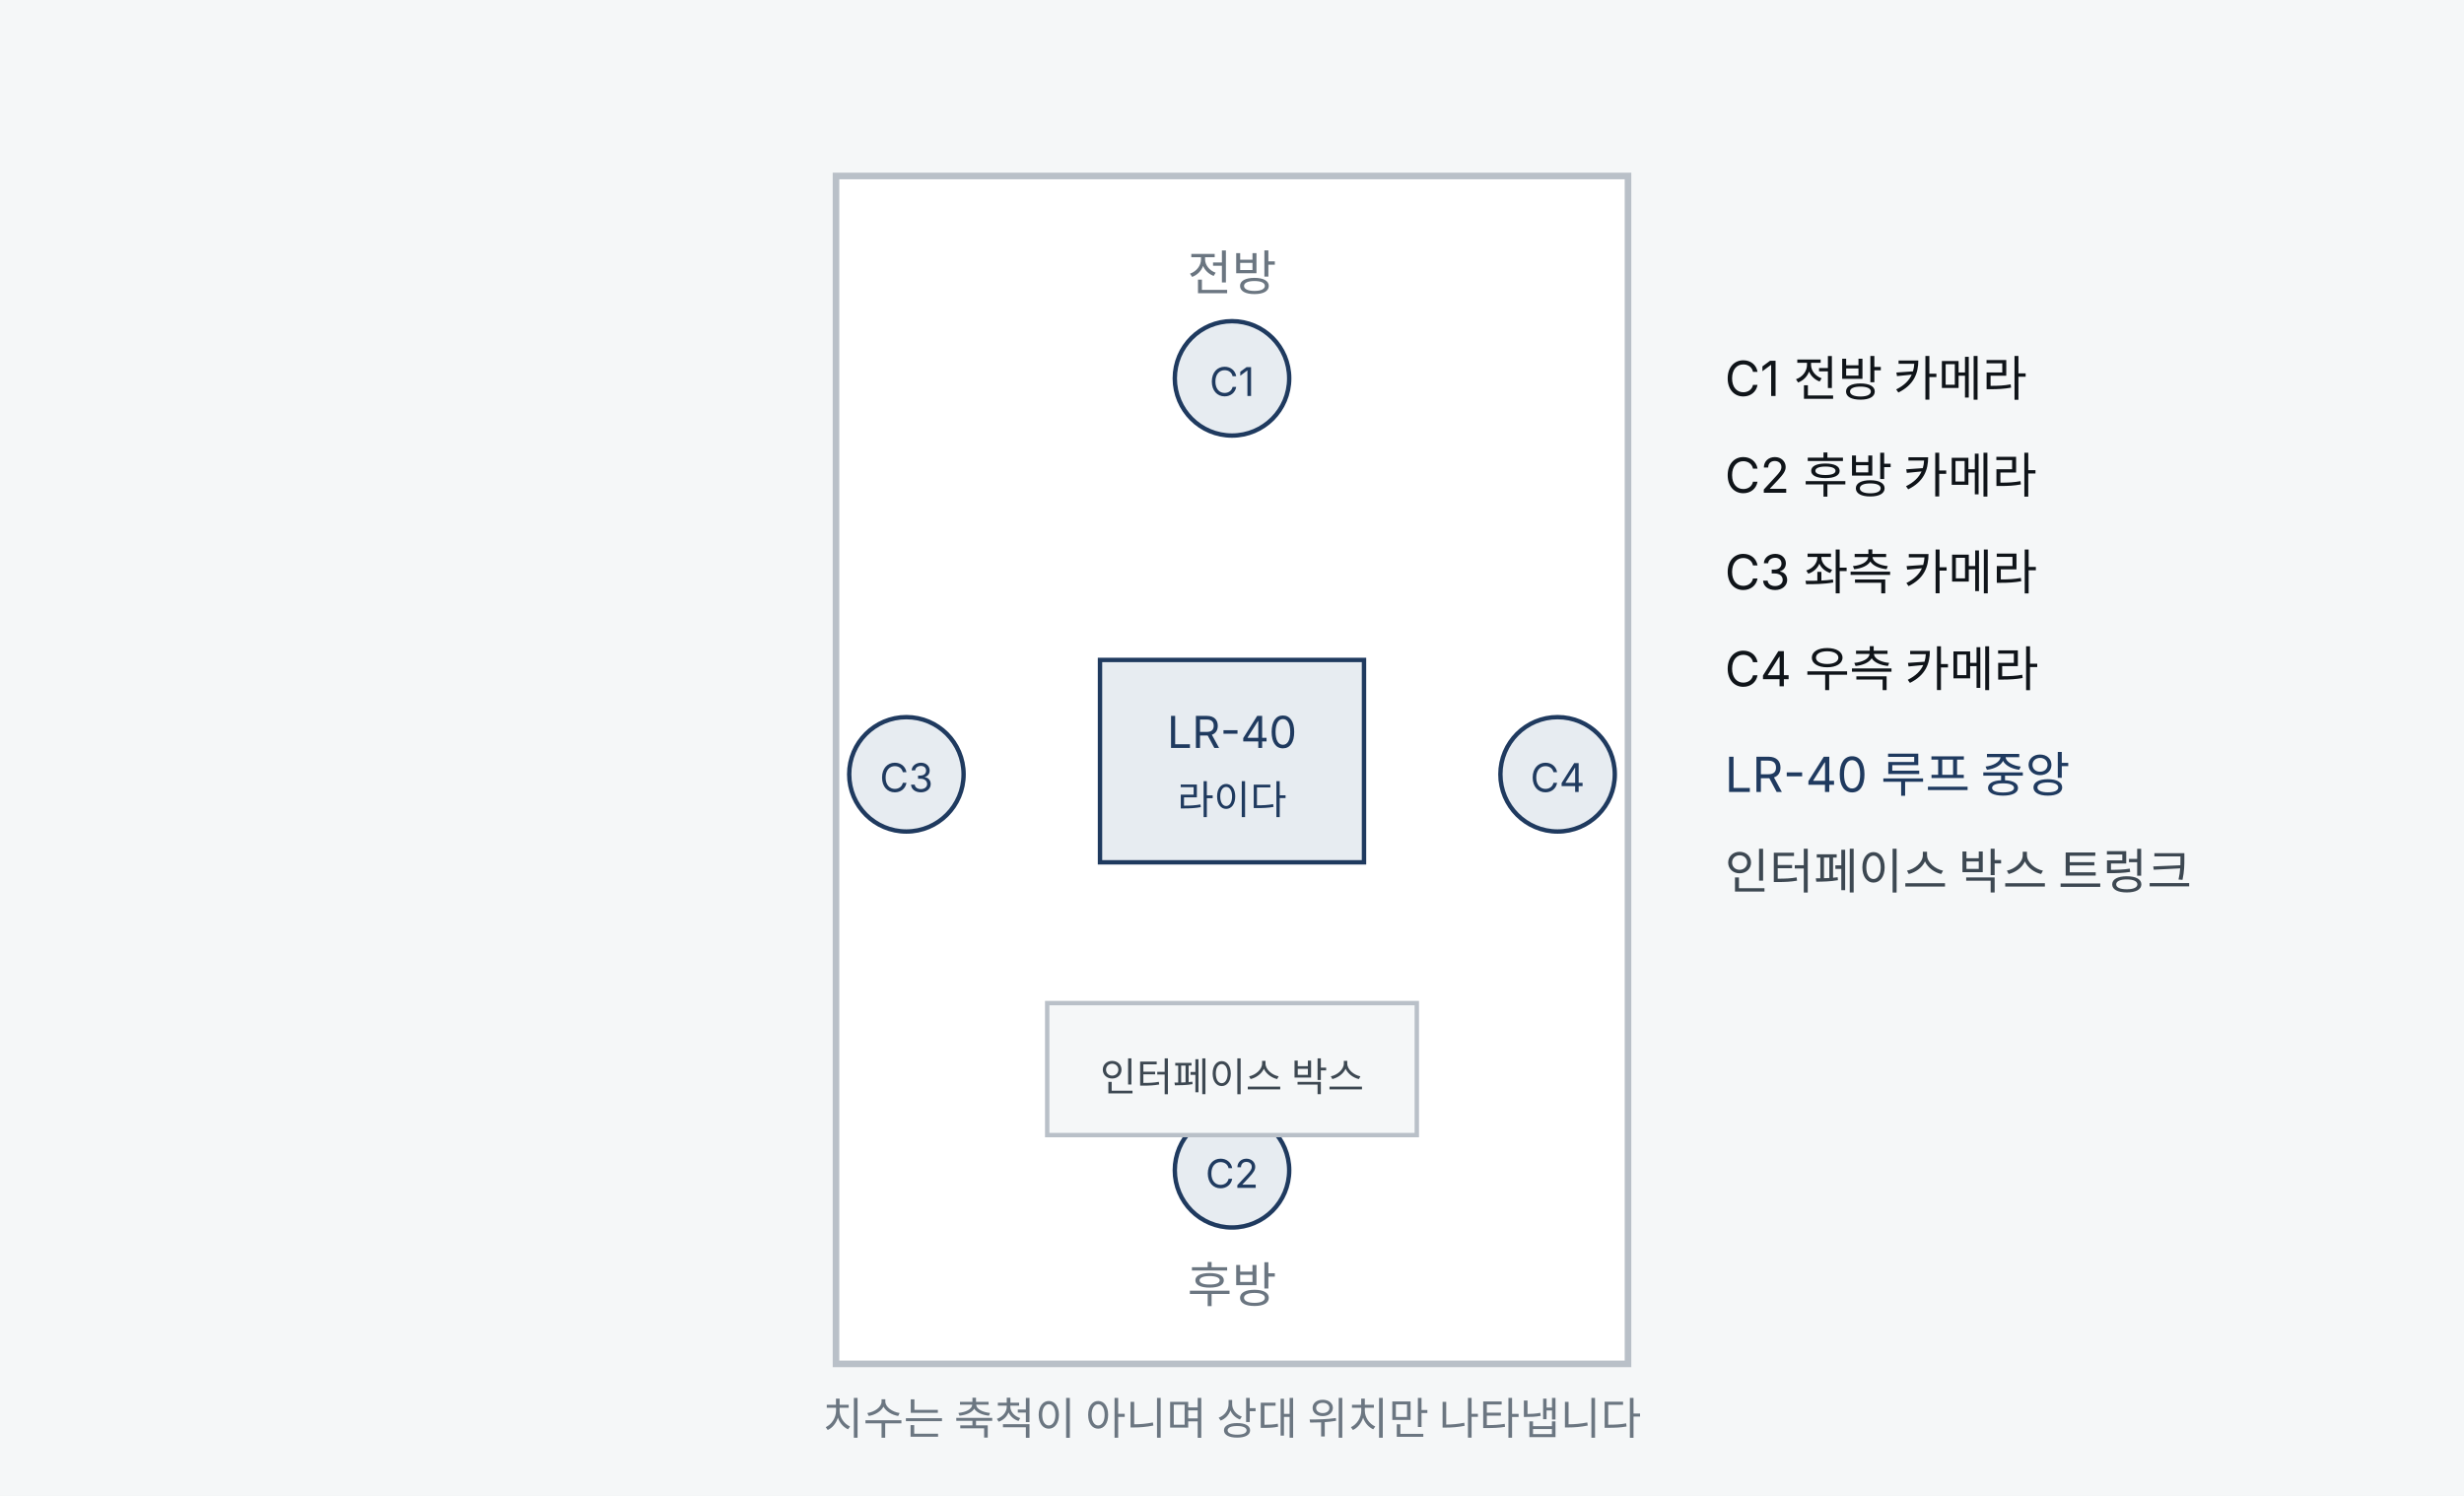
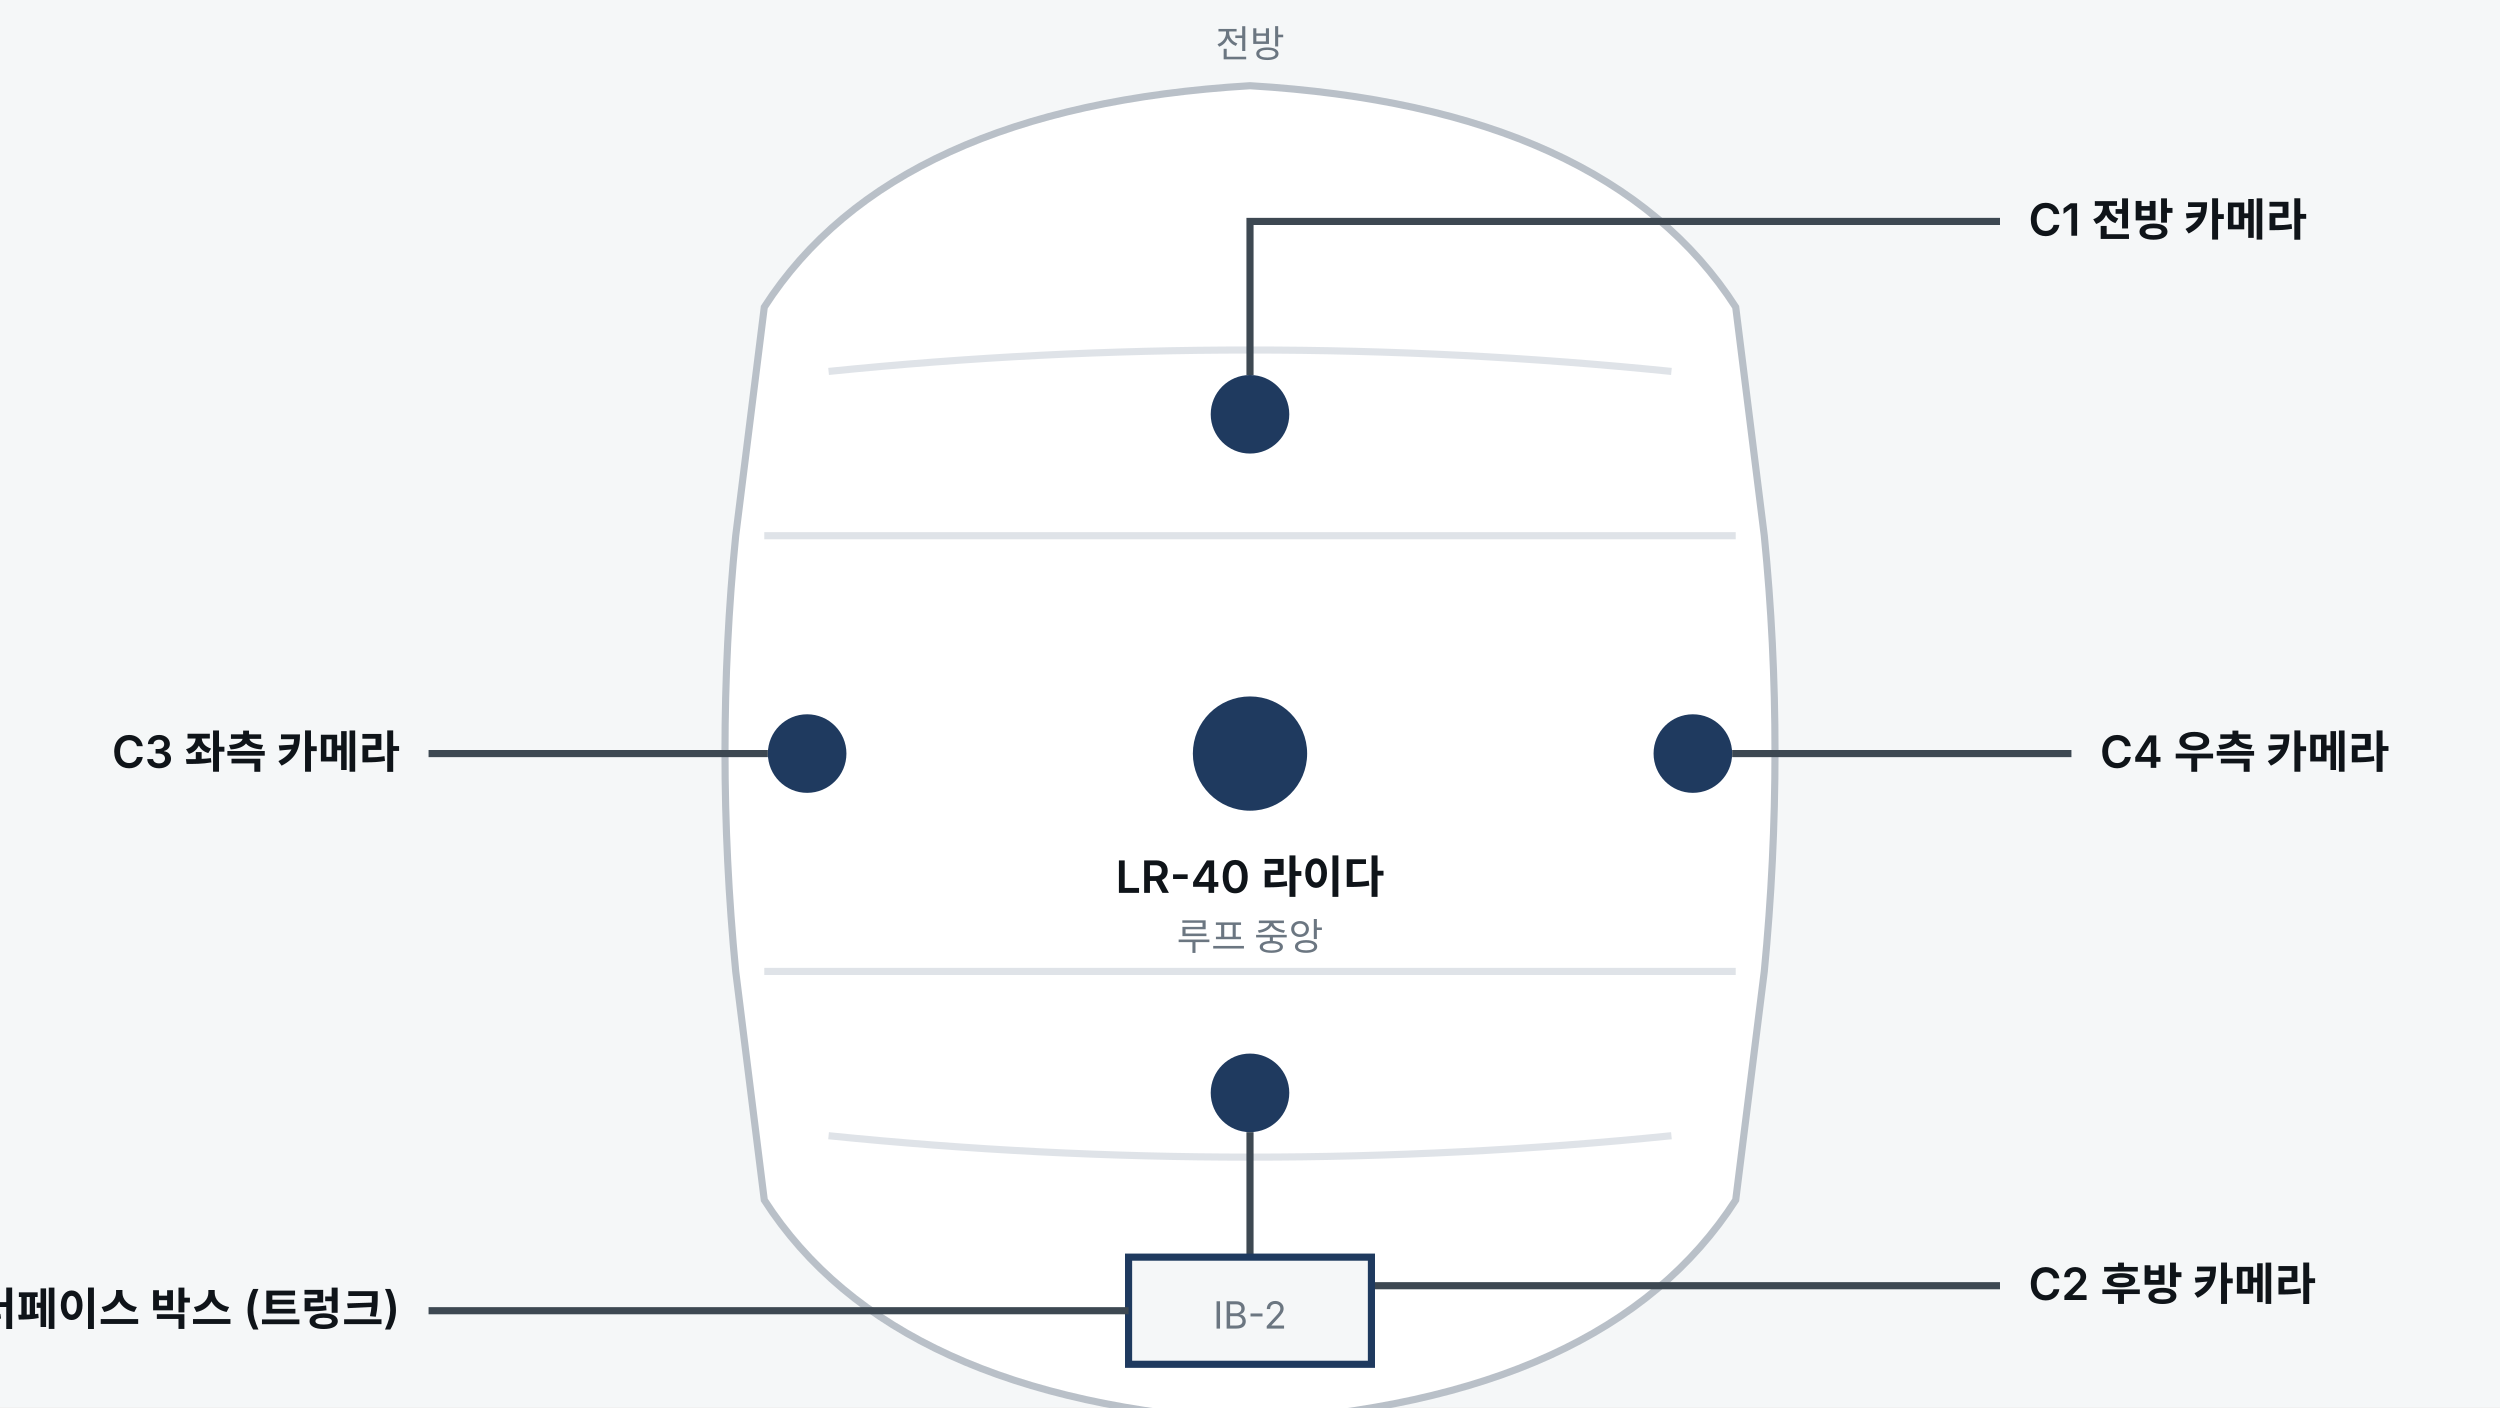
- <svg xmlns="http://www.w3.org/2000/svg" viewBox="0 0 560 340" width="560" height="340" role="img" aria-label="차량 상면도에서 본 라이다와 카메라 4대의 장착 위치">
-   <rect width="560" height="340" fill="#f5f7f8" />
-   <rect x="190" y="40" width="180" height="270" fill="#ffffff" stroke="#b9c0c8" stroke-width="1.5" />
-   <text x="280" y="66" font-family="'Pretendard', -apple-system, 'Segoe UI', sans-serif" font-size="11" fill="#6b7681" text-anchor="middle">전방</text>
-   <text x="280" y="296" font-family="'Pretendard', -apple-system, 'Segoe UI', sans-serif" font-size="11" fill="#6b7681" text-anchor="middle">후방</text>
-   <rect x="250" y="150" width="60" height="46" fill="#e7ecf1" stroke="#1f3a5f" />
-   <text x="280" y="170" font-family="'Pretendard', -apple-system, 'Segoe UI', sans-serif" font-size="10" fill="#1f3a5f" text-anchor="middle">LR-40</text>
-   <text x="280" y="185" font-family="'Pretendard', -apple-system, 'Segoe UI', sans-serif" font-size="9" fill="#1f3a5f" text-anchor="middle">라이다</text>
-   <circle cx="280" cy="86" r="13" fill="#e7ecf1" stroke="#1f3a5f" />
-   <text x="280" y="90" font-family="'Pretendard', -apple-system, 'Segoe UI', sans-serif" font-size="9" fill="#1f3a5f" text-anchor="middle">C1</text>
-   <circle cx="280" cy="266" r="13" fill="#e7ecf1" stroke="#1f3a5f" />
-   <text x="280" y="270" font-family="'Pretendard', -apple-system, 'Segoe UI', sans-serif" font-size="9" fill="#1f3a5f" text-anchor="middle">C2</text>
-   <circle cx="206" cy="176" r="13" fill="#e7ecf1" stroke="#1f3a5f" />
-   <text x="206" y="180" font-family="'Pretendard', -apple-system, 'Segoe UI', sans-serif" font-size="9" fill="#1f3a5f" text-anchor="middle">C3</text>
-   <circle cx="354" cy="176" r="13" fill="#e7ecf1" stroke="#1f3a5f" />
-   <text x="354" y="180" font-family="'Pretendard', -apple-system, 'Segoe UI', sans-serif" font-size="9" fill="#1f3a5f" text-anchor="middle">C4</text>
-   <rect x="238" y="228" width="84" height="30" fill="#f5f7f8" stroke="#b9c0c8" />
-   <text x="280" y="248" font-family="'Pretendard', -apple-system, 'Segoe UI', sans-serif" font-size="9" fill="#3d4852" text-anchor="middle">인터페이스 박스</text>
-   <text x="392" y="90" font-family="'Pretendard', -apple-system, 'Segoe UI', sans-serif" font-size="11" fill="#0f1419">C1 전방 카메라</text>
-   <text x="392" y="112" font-family="'Pretendard', -apple-system, 'Segoe UI', sans-serif" font-size="11" fill="#0f1419">C2 후방 카메라</text>
-   <text x="392" y="134" font-family="'Pretendard', -apple-system, 'Segoe UI', sans-serif" font-size="11" fill="#0f1419">C3 좌측 카메라</text>
-   <text x="392" y="156" font-family="'Pretendard', -apple-system, 'Segoe UI', sans-serif" font-size="11" fill="#0f1419">C4 우측 카메라</text>
-   <text x="392" y="180" font-family="'Pretendard', -apple-system, 'Segoe UI', sans-serif" font-size="11" fill="#1f3a5f">LR-40 루프 중앙</text>
-   <text x="392" y="202" font-family="'Pretendard', -apple-system, 'Segoe UI', sans-serif" font-size="11" fill="#3d4852">인터페이스 박스 트렁크</text>
-   <text x="280" y="326" font-family="'Pretendard', -apple-system, 'Segoe UI', sans-serif" font-size="10" fill="#6b7681" text-anchor="middle">치수는 축척이 아니며 상대 위치만 나타냅니다</text>
+ <svg xmlns="http://www.w3.org/2000/svg" viewBox="0 0 700 394" width="700" height="394" role="img" aria-label="차량 상면도에서 본 라이다와 카메라 4대의 장착 위치">
+   <style>
+     .t { font-family: 'Pretendard', -apple-system, sans-serif; fill: #0f1419; }
+     .b { font-size: 12.5px; font-weight: 600; }
+     .s { font-size: 10.5px; fill: #6b7681; }
+     .e { font-size: 10.5px; fill: #3d4852; }
+   </style>
+   <defs>
+     <marker id="m" markerWidth="8" markerHeight="8" refX="6.5" refY="4" orient="auto">
+       <path d="M0 0L8 4L0 8z" fill="#3d4852" />
+     </marker>
+   </defs>
+   <rect width="700" height="394" fill="#f5f7f8" />
+   <path d="M350 24 Q250 30 214 86 L206 150 Q200 210 206 272 L214 336 Q250 392 350 398            Q450 392 486 336 L494 272 Q500 210 494 150 L486 86 Q450 30 350 24 Z" fill="#ffffff" stroke="#b9c0c8" stroke-width="2" />
+   <path d="M232 104 Q350 92 468 104" fill="none" stroke="#dfe3e8" stroke-width="2" />
+   <path d="M232 318 Q350 330 468 318" fill="none" stroke="#dfe3e8" stroke-width="2" />
+   <path d="M214 150H486" stroke="#dfe3e8" stroke-width="2" />
+   <path d="M214 272H486" stroke="#dfe3e8" stroke-width="2" />
+   <text class="t s" x="350" y="16" text-anchor="middle">전방</text>
+   <text class="t s" x="350" y="414" text-anchor="middle">후방</text>
+   <circle cx="350" cy="211" r="16" fill="#1f3a5f" />
+   <circle cx="350" cy="116" r="11" fill="#1f3a5f" />
+   <circle cx="350" cy="306" r="11" fill="#1f3a5f" />
+   <circle cx="226" cy="211" r="11" fill="#1f3a5f" />
+   <circle cx="474" cy="211" r="11" fill="#1f3a5f" />
+   <text class="t b" x="350" y="250" text-anchor="middle">LR-40 라이다</text>
+   <text class="t s" x="350" y="266" text-anchor="middle">루프 중앙</text>
+   <path d="M350 105V62H560" stroke="#3d4852" stroke-width="2" fill="none" />
+   <text class="t b" x="568" y="66" text-anchor="start">C1 전방 카메라</text>
+   <path d="M350 317V360H560" stroke="#3d4852" stroke-width="2" fill="none" />
+   <text class="t b" x="568" y="364" text-anchor="start">C2 후방 카메라</text>
+   <path d="M215 211H120" stroke="#3d4852" stroke-width="2" fill="none" />
+   <text class="t b" x="112" y="215" text-anchor="end">C3 좌측 카메라</text>
+   <path d="M485 211H580" stroke="#3d4852" stroke-width="2" fill="none" />
+   <text class="t b" x="588" y="215" text-anchor="start">C4 우측 카메라</text>
+   <rect x="316" y="352" width="68" height="30" fill="#f5f7f8" stroke="#1f3a5f" stroke-width="2" />
+   <text class="t s" x="350" y="372" text-anchor="middle">IB-2</text>
+   <path d="M316 367H120" stroke="#3d4852" stroke-width="2" fill="none" />
+   <text class="t b" x="112" y="371" text-anchor="end">인터페이스 박스 (트렁크)</text>
</svg>
